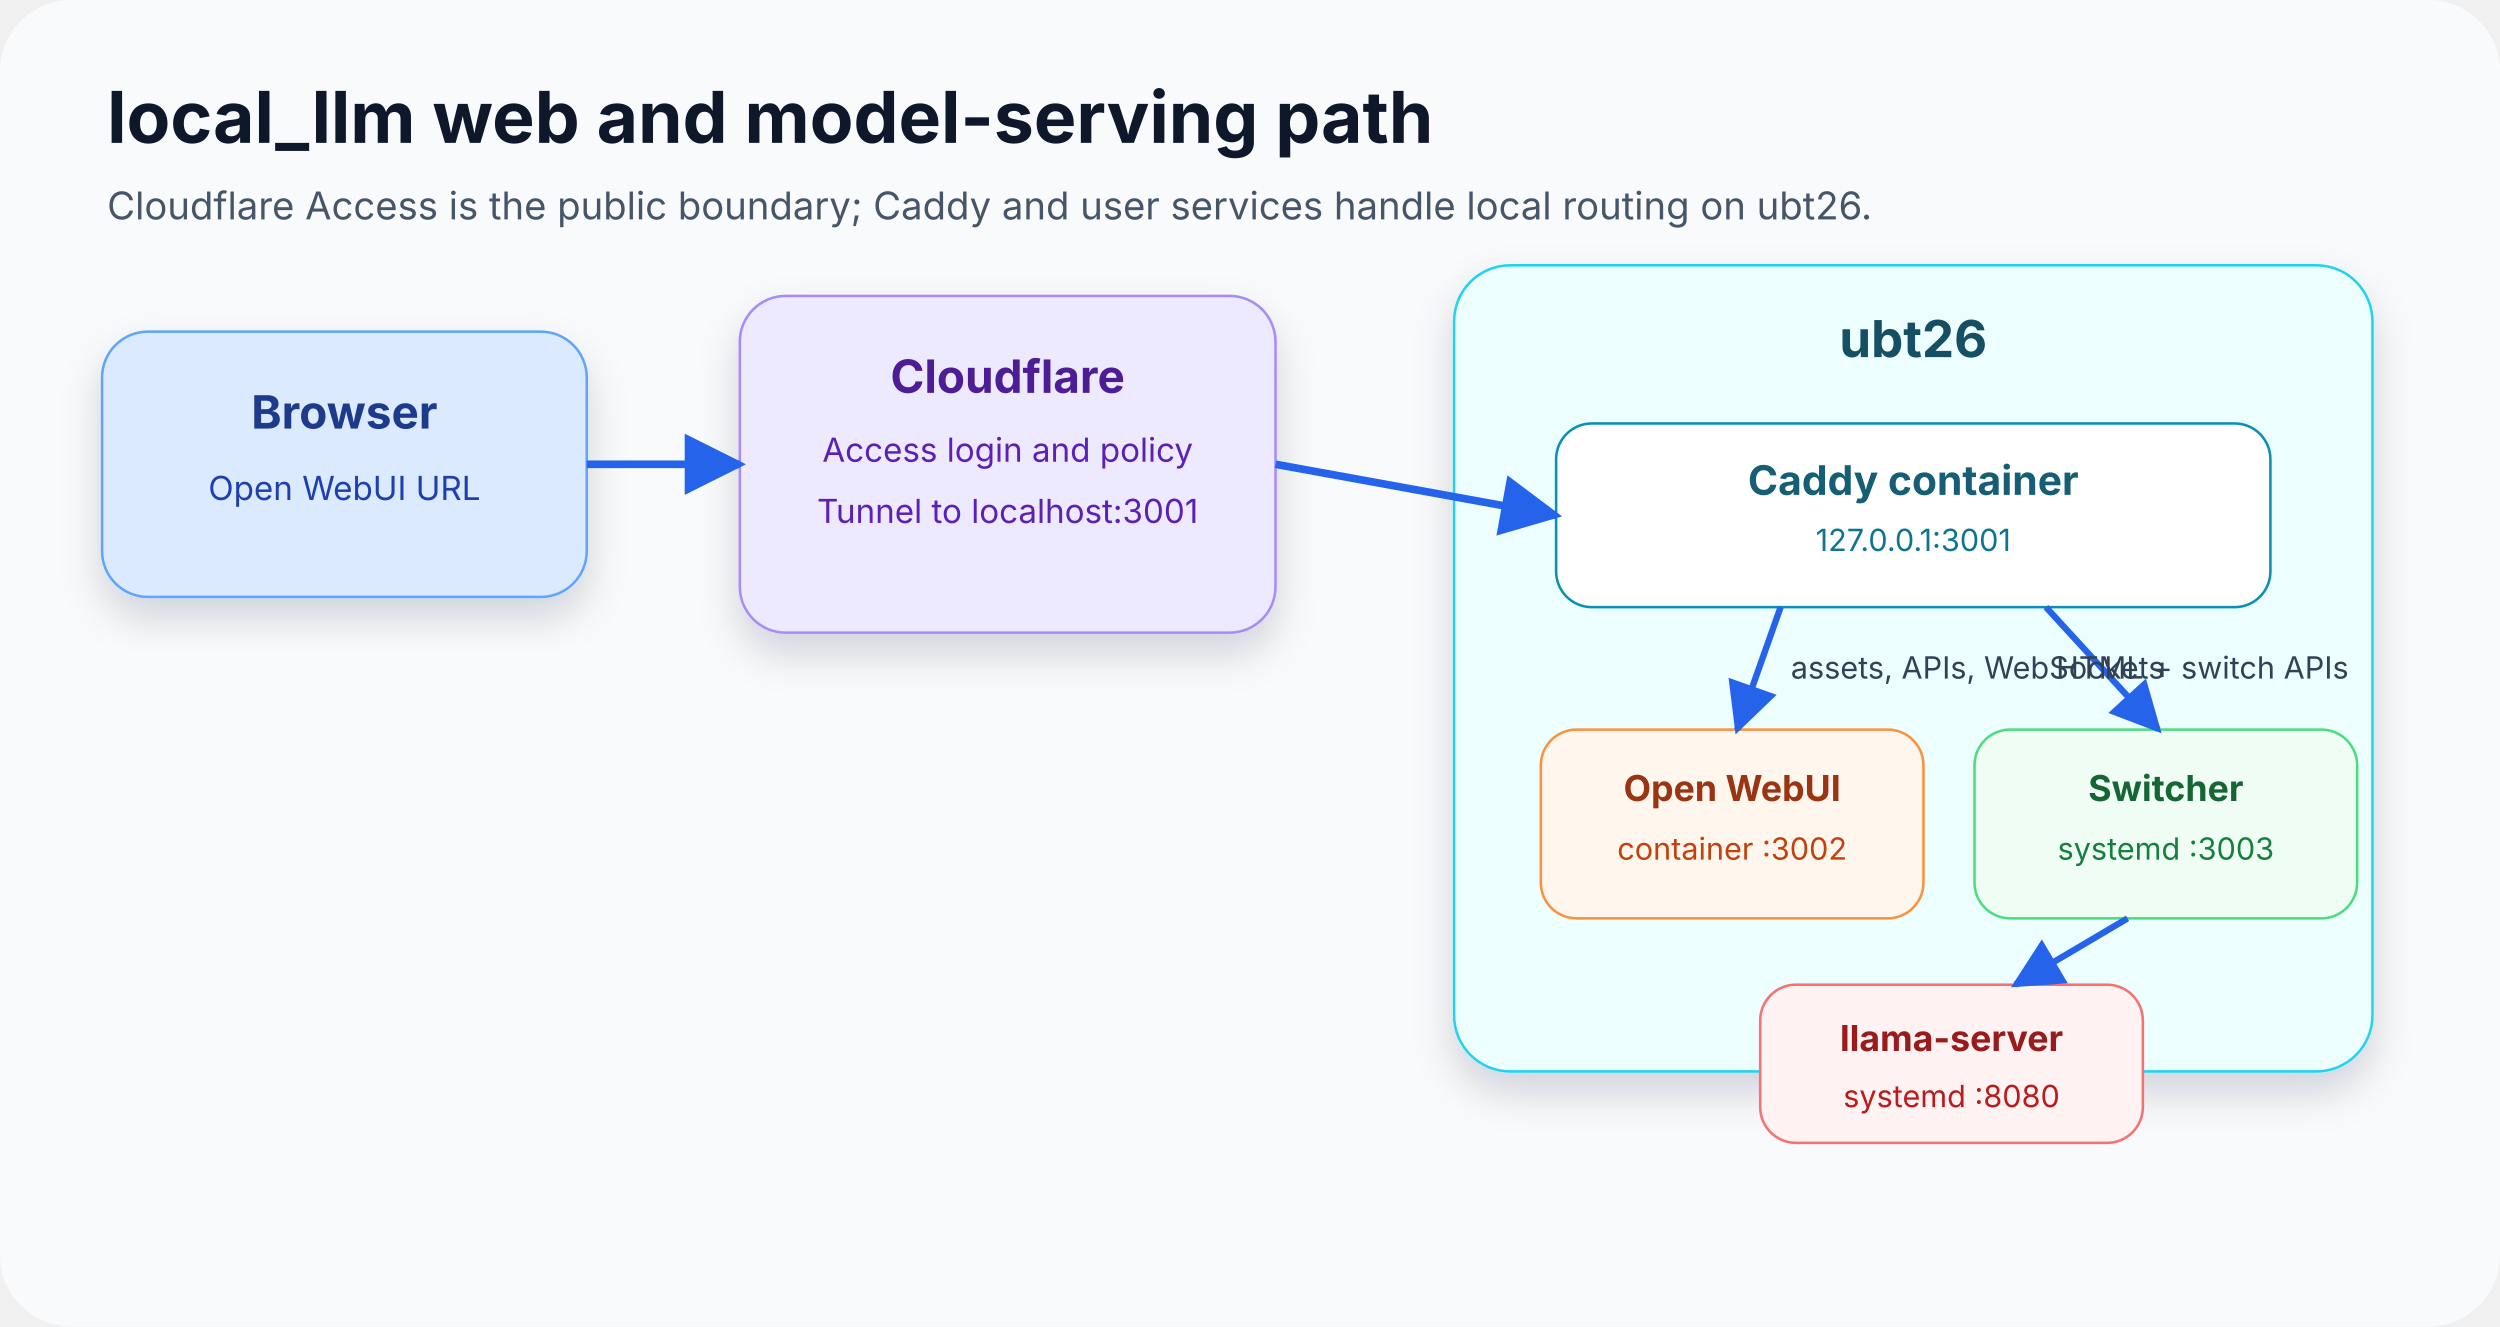
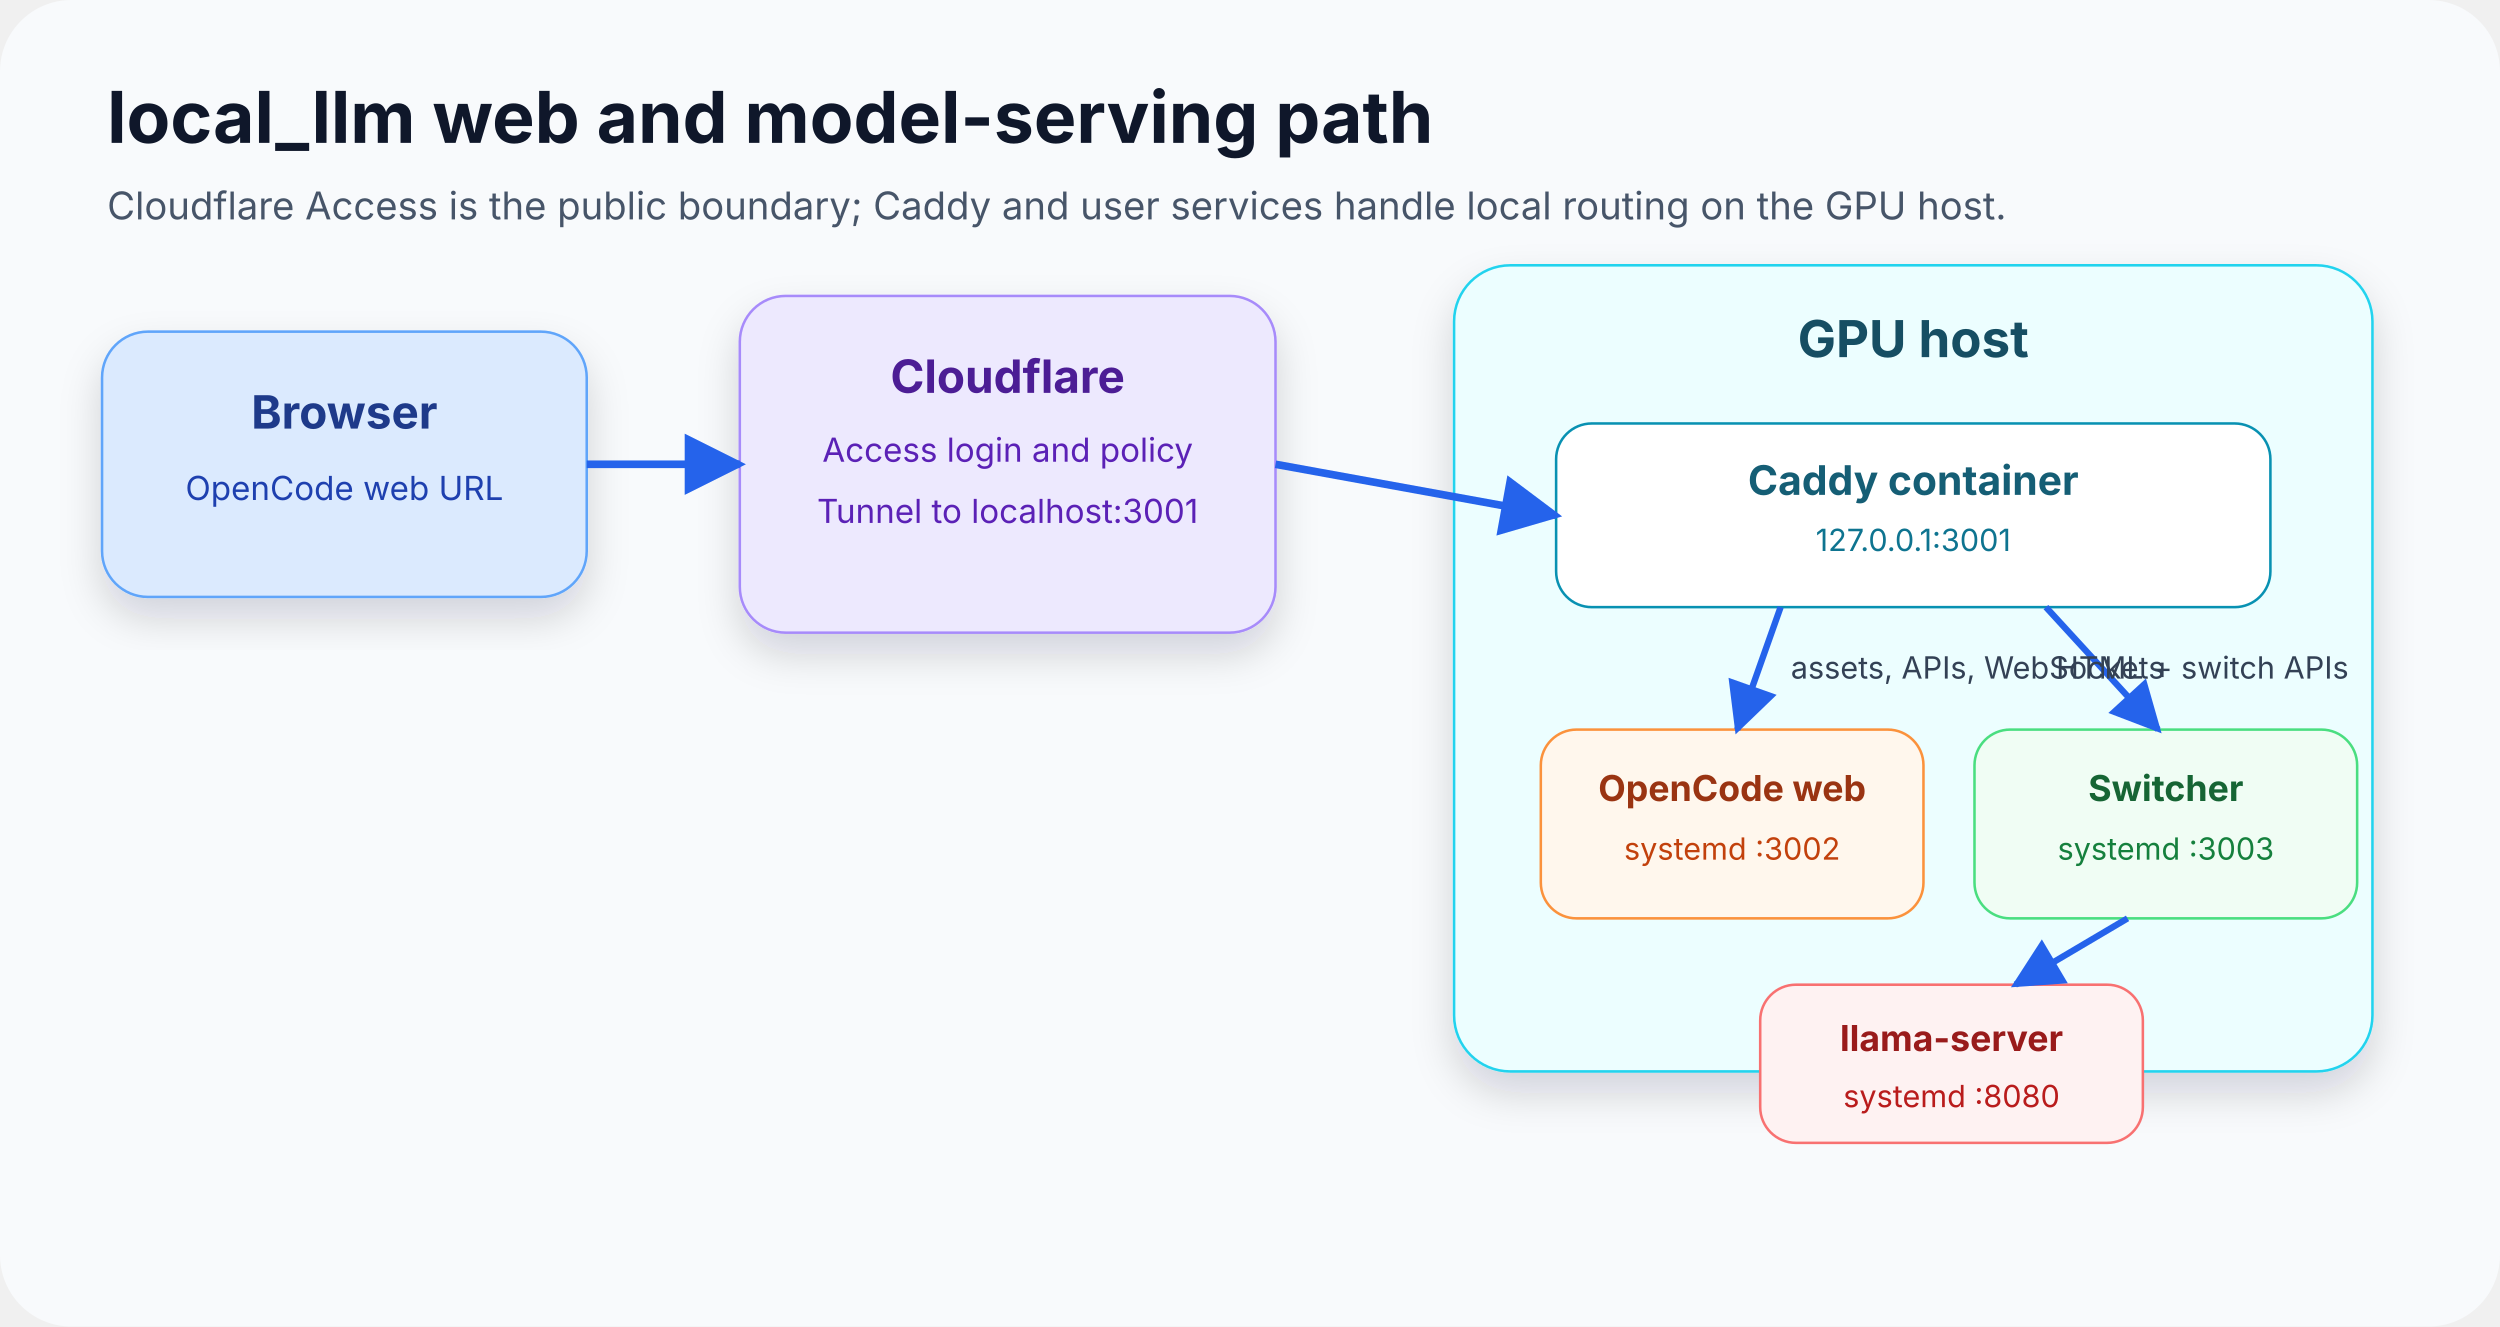
<svg xmlns="http://www.w3.org/2000/svg" width="980" height="520" viewBox="0 0 980 520" role="img" aria-labelledby="title desc">
  <defs>
    <marker id="arrow" viewBox="0 0 10 10" refX="9" refY="5" markerWidth="8" markerHeight="8" orient="auto-start-reverse">
      <path d="M 0 0 L 10 5 L 0 10 z" fill="#2563eb" />
    </marker>
    <filter id="shadow" x="-20%" y="-20%" width="140%" height="140%">
      <feDropShadow dx="0" dy="8" stdDeviation="8" flood-color="#0f172a" flood-opacity="0.16" />
    </filter>
  </defs>
  <rect width="980" height="520" rx="28" fill="#f8fafc" />
  <text x="42" y="56" font-family="Inter, system-ui, sans-serif" font-size="28" font-weight="700" fill="#0f172a">local_llm web and model-serving path</text>
-   <text x="42" y="86" font-family="Inter, system-ui, sans-serif" font-size="15" fill="#475569">Cloudflare Access is the public boundary; Caddy and user services handle local routing on ubt26.</text>
+   <text x="42" y="86" font-family="Inter, system-ui, sans-serif" font-size="15" fill="#475569">Cloudflare Access is the public boundary; Caddy and user services handle local routing on the GPU host.</text>
  <rect x="40" y="130" width="190" height="104" rx="18" fill="#dbeafe" stroke="#60a5fa" filter="url(#shadow)" />
  <text x="135" y="168" text-anchor="middle" font-family="Inter, system-ui, sans-serif" font-size="18" font-weight="700" fill="#1e3a8a">Browser</text>
-   <text x="135" y="196" text-anchor="middle" font-family="Inter, system-ui, sans-serif" font-size="13" fill="#1e40af">Open WebUI URL</text>
+   <text x="135" y="196" text-anchor="middle" font-family="Inter, system-ui, sans-serif" font-size="13" fill="#1e40af">OpenCode web URL</text>
  <rect x="290" y="116" width="210" height="132" rx="18" fill="#ede9fe" stroke="#a78bfa" filter="url(#shadow)" />
  <text x="395" y="154" text-anchor="middle" font-family="Inter, system-ui, sans-serif" font-size="18" font-weight="700" fill="#4c1d95">Cloudflare</text>
  <text x="395" y="181" text-anchor="middle" font-family="Inter, system-ui, sans-serif" font-size="13" fill="#5b21b6">Access login and policy</text>
  <text x="395" y="205" text-anchor="middle" font-family="Inter, system-ui, sans-serif" font-size="13" fill="#5b21b6">Tunnel to localhost:3001</text>
  <rect x="570" y="104" width="360" height="316" rx="22" fill="#ecfeff" stroke="#22d3ee" filter="url(#shadow)" />
-   <text x="750" y="140" text-anchor="middle" font-family="Inter, system-ui, sans-serif" font-size="20" font-weight="700" fill="#164e63">ubt26</text>
+   <text x="750" y="140" text-anchor="middle" font-family="Inter, system-ui, sans-serif" font-size="20" font-weight="700" fill="#164e63">GPU host</text>
  <rect x="610" y="166" width="280" height="72" rx="14" fill="#ffffff" stroke="#0891b2" />
  <text x="750" y="194" text-anchor="middle" font-family="Inter, system-ui, sans-serif" font-size="16" font-weight="700" fill="#155e75">Caddy container</text>
  <text x="750" y="216" text-anchor="middle" font-family="Inter, system-ui, sans-serif" font-size="12" fill="#0e7490">127.0.0.1:3001</text>
  <rect x="604" y="286" width="150" height="74" rx="14" fill="#fff7ed" stroke="#fb923c" />
-   <text x="679" y="314" text-anchor="middle" font-family="Inter, system-ui, sans-serif" font-size="14" font-weight="700" fill="#9a3412">Open WebUI</text>
-   <text x="679" y="337" text-anchor="middle" font-family="Inter, system-ui, sans-serif" font-size="12" fill="#c2410c">container :3002</text>
+   <text x="679" y="314" text-anchor="middle" font-family="Inter, system-ui, sans-serif" font-size="14" font-weight="700" fill="#9a3412">OpenCode web</text>
+   <text x="679" y="337" text-anchor="middle" font-family="Inter, system-ui, sans-serif" font-size="12" fill="#c2410c">systemd :3002</text>
  <rect x="774" y="286" width="150" height="74" rx="14" fill="#f0fdf4" stroke="#4ade80" />
  <text x="849" y="314" text-anchor="middle" font-family="Inter, system-ui, sans-serif" font-size="14" font-weight="700" fill="#166534">Switcher</text>
  <text x="849" y="337" text-anchor="middle" font-family="Inter, system-ui, sans-serif" font-size="12" fill="#15803d">systemd :3003</text>
  <rect x="690" y="386" width="150" height="62" rx="14" fill="#fef2f2" stroke="#f87171" />
  <text x="765" y="412" text-anchor="middle" font-family="Inter, system-ui, sans-serif" font-size="14" font-weight="700" fill="#991b1b">llama-server</text>
  <text x="765" y="434" text-anchor="middle" font-family="Inter, system-ui, sans-serif" font-size="12" fill="#b91c1c">systemd :8080</text>
  <line x1="230" y1="182" x2="290" y2="182" stroke="#2563eb" stroke-width="3" marker-end="url(#arrow)" />
  <line x1="500" y1="182" x2="610" y2="202" stroke="#2563eb" stroke-width="3" marker-end="url(#arrow)" />
  <line x1="698" y1="238" x2="681" y2="286" stroke="#2563eb" stroke-width="2.5" marker-end="url(#arrow)" />
  <line x1="802" y1="238" x2="846" y2="286" stroke="#2563eb" stroke-width="2.5" marker-end="url(#arrow)" />
  <line x1="834" y1="360" x2="790" y2="386" stroke="#2563eb" stroke-width="2.5" marker-end="url(#arrow)" />
  <text x="702" y="266" font-family="Inter, system-ui, sans-serif" font-size="12" fill="#334155">assets, APIs, WebSockets</text>
  <text x="806" y="266" font-family="Inter, system-ui, sans-serif" font-size="12" fill="#334155">HTML + switch APIs</text>
</svg>
